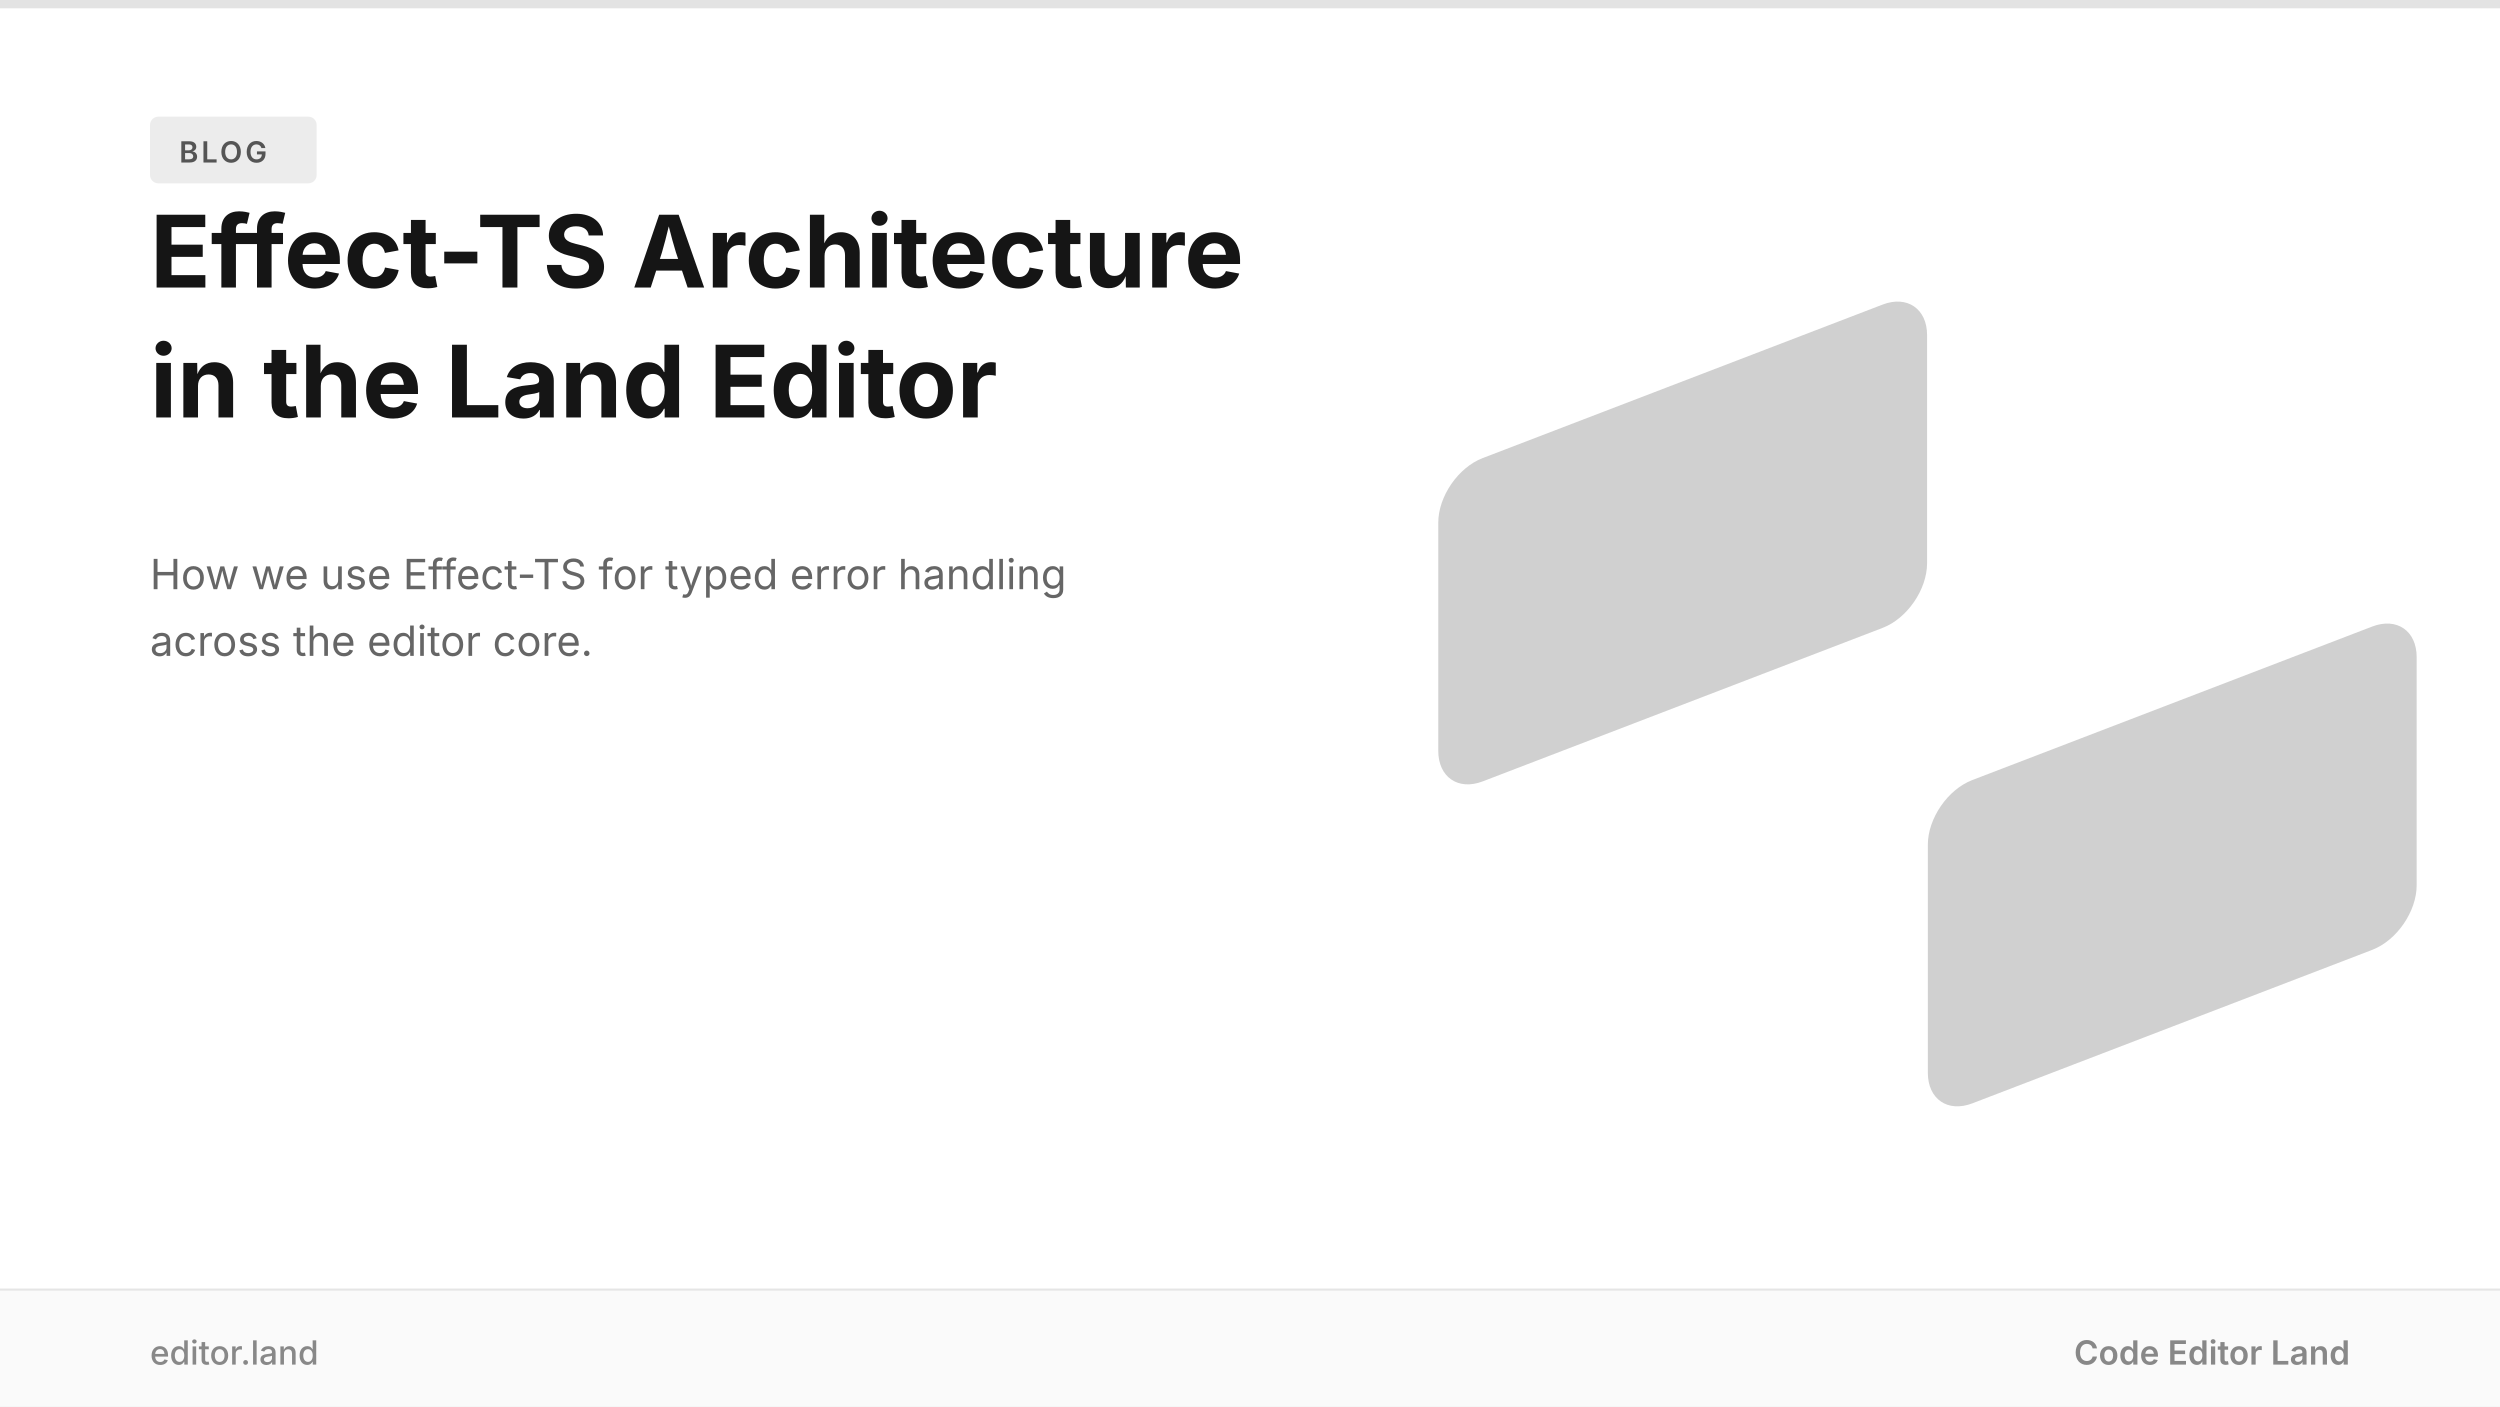
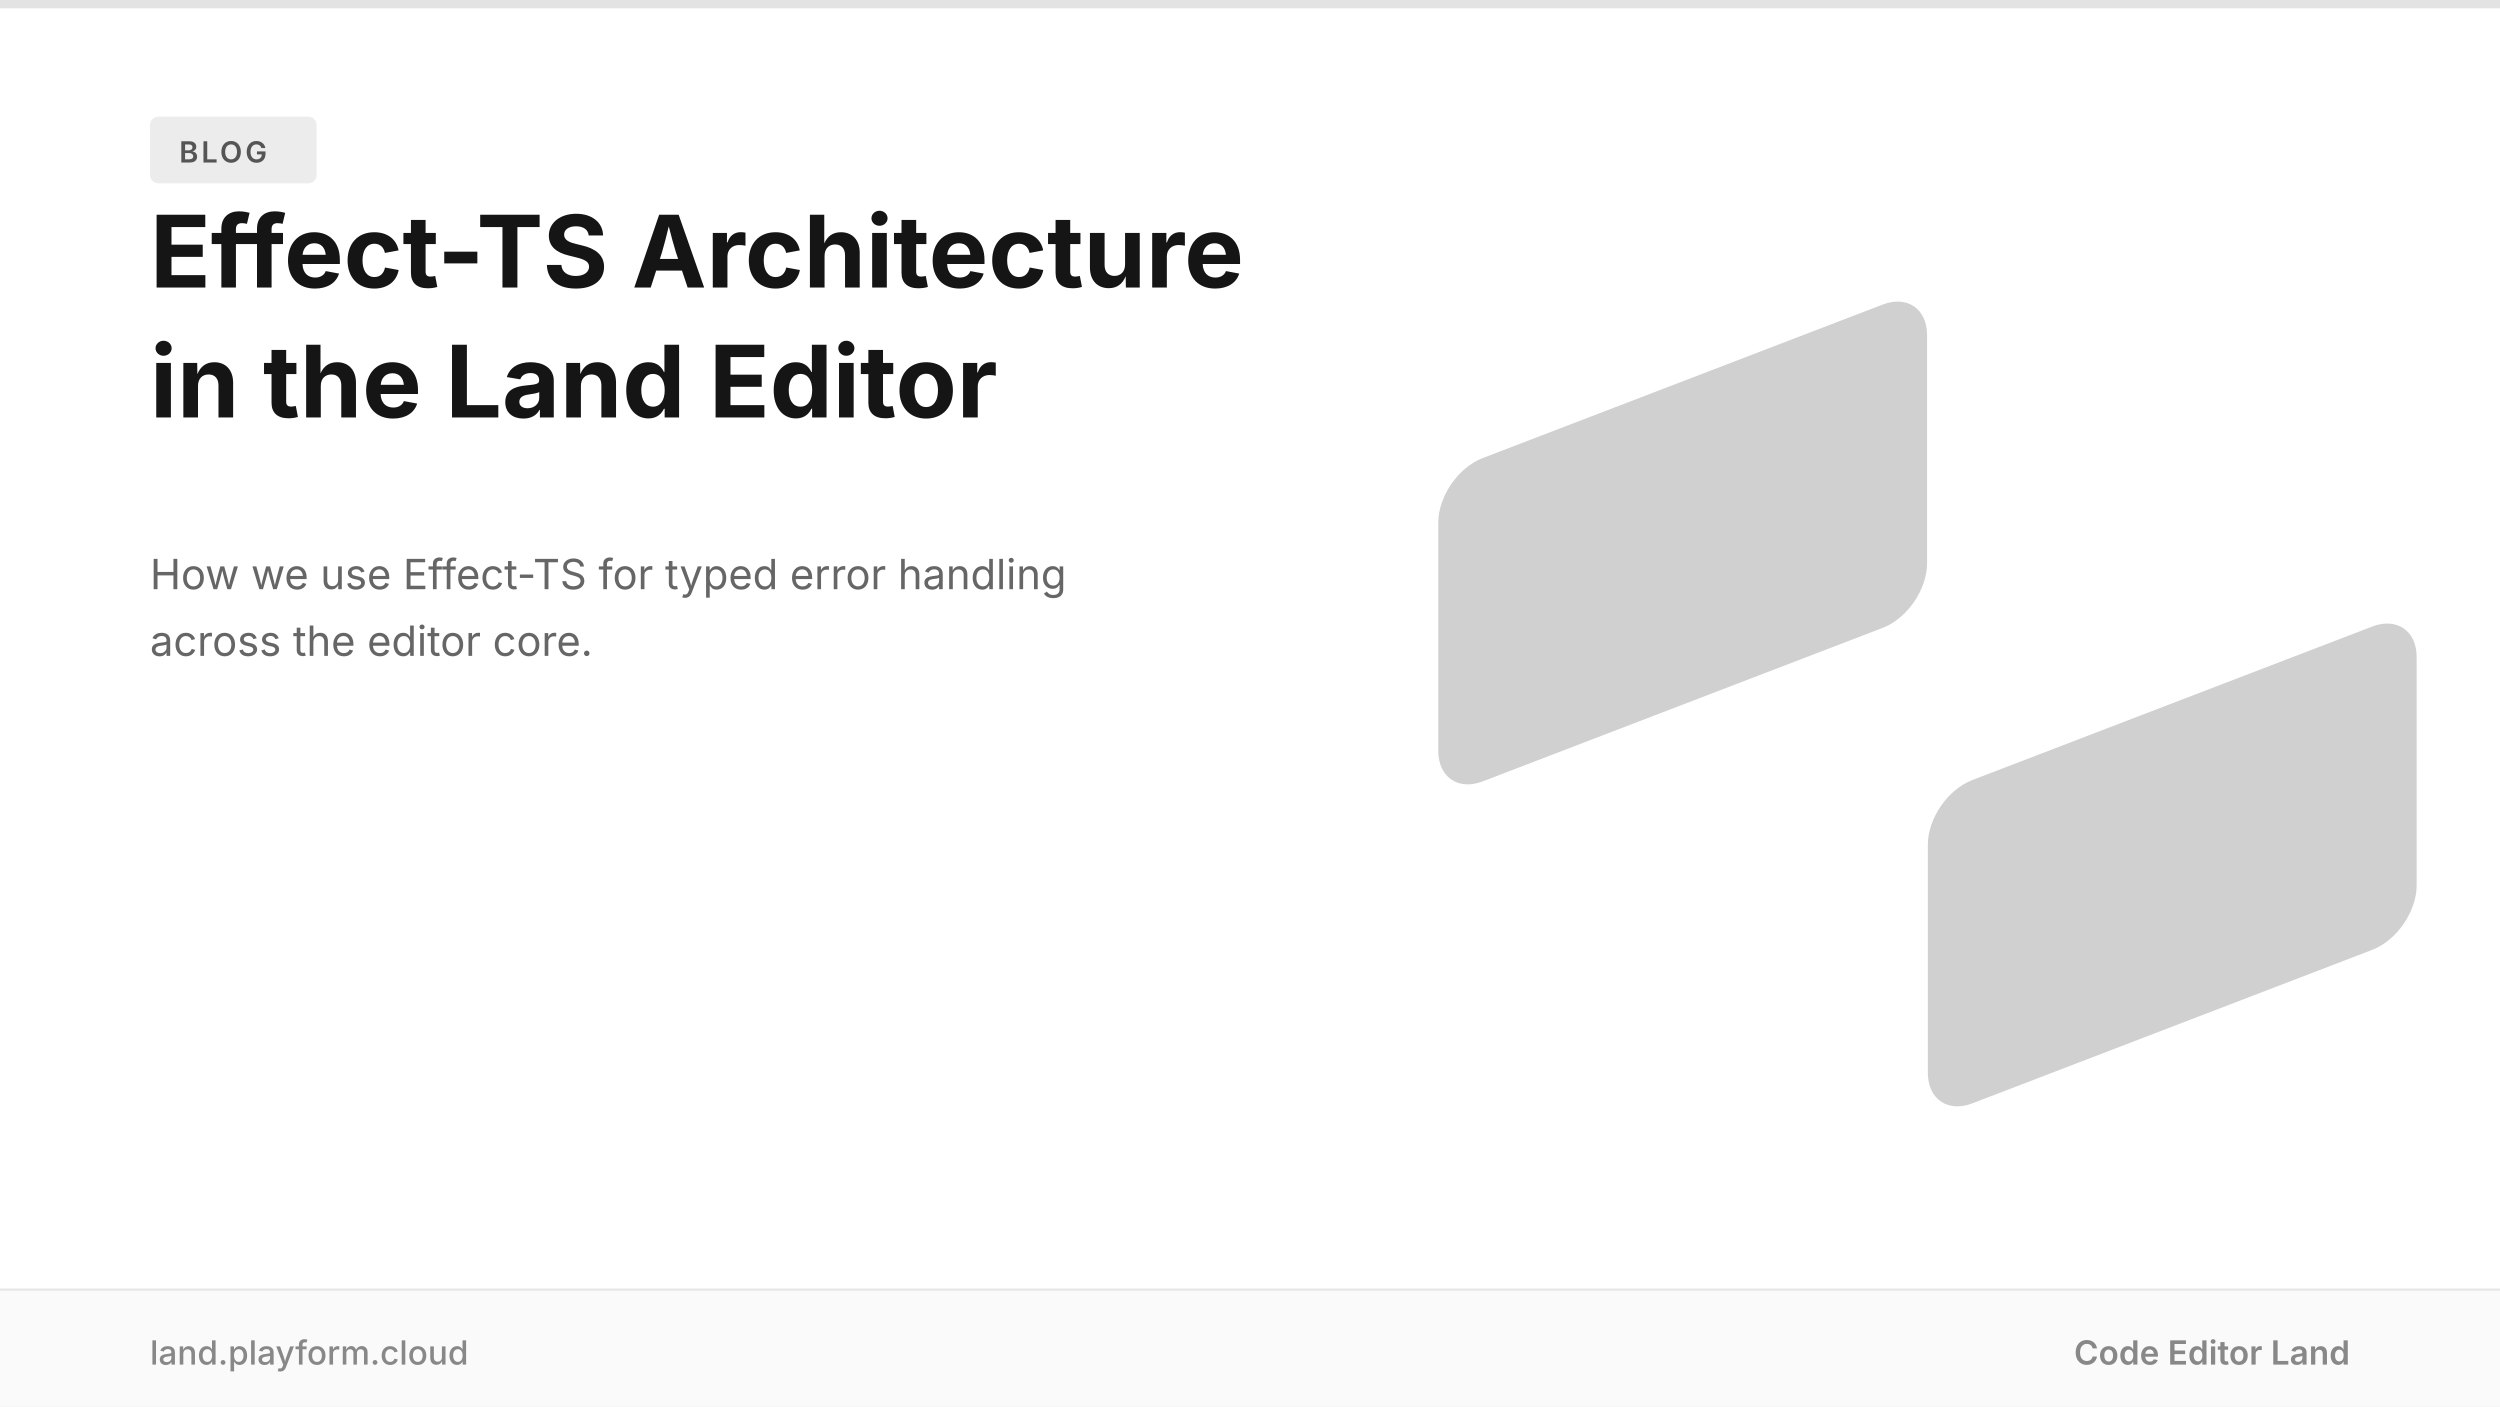
<svg xmlns="http://www.w3.org/2000/svg" width="1200" height="675" viewBox="0 0 1200 675">
  <path fill="#fff" d="M0 0h1200v675H0z" />
  <path fill="#151515" fill-opacity=".12" d="M0 0h1200v4H0z" />
  <rect width="1005.28" height="620.771" fill="#151515" fill-opacity=".2" rx="91.389" transform="matrix(-.2334 .08959 0 .25 925 138)" />
  <rect width="1005.28" height="620.771" fill="#151515" fill-opacity=".2" rx="91.389" transform="matrix(-.2334 .08959 0 .25 1160 292.55)" />
  <rect width="80" height="32" x="72" y="56" fill="#151515" fill-opacity=".08" rx="4" />
  <text x="86" y="78" fill="#555" font-family="system-ui, -apple-system, 'Segoe UI', sans-serif" font-size="14" font-weight="600" letter-spacing=".1em">BLOG</text>
  <text x="72" y="138" fill="#151515" font-family="system-ui, -apple-system, 'Segoe UI', sans-serif" font-size="48" font-weight="700">Effect-TS Architecture</text>
  <text x="72" y="200.4" fill="#151515" font-family="system-ui, -apple-system, 'Segoe UI', sans-serif" font-size="48" font-weight="700">in the Land Editor</text>
  <text x="72" y="282.8" fill="#666" font-family="system-ui, -apple-system, 'Segoe UI', sans-serif" font-size="20" font-weight="400">How we use Effect-TS for typed error handling</text>
  <text x="72" y="314.8" fill="#666" font-family="system-ui, -apple-system, 'Segoe UI', sans-serif" font-size="20" font-weight="400">across the editor core.</text>
  <path fill="#fafafa" d="M0 619h1200v56H0z" />
  <path stroke="#e5e5e5" d="M0 619h1200" />
-   <text x="72" y="655" fill="#888" font-family="system-ui, -apple-system, 'Segoe UI', sans-serif" font-size="16" font-weight="500">editor.land</text>
+   <text x="72" y="655" fill="#888" font-family="system-ui, -apple-system, 'Segoe UI', sans-serif" font-size="16" font-weight="500">land.playform.cloud</text>
  <text x="1128" y="655" fill="#888" font-family="system-ui, -apple-system, 'Segoe UI', sans-serif" font-size="16" font-weight="600" text-anchor="end">Code Editor Land</text>
</svg>
